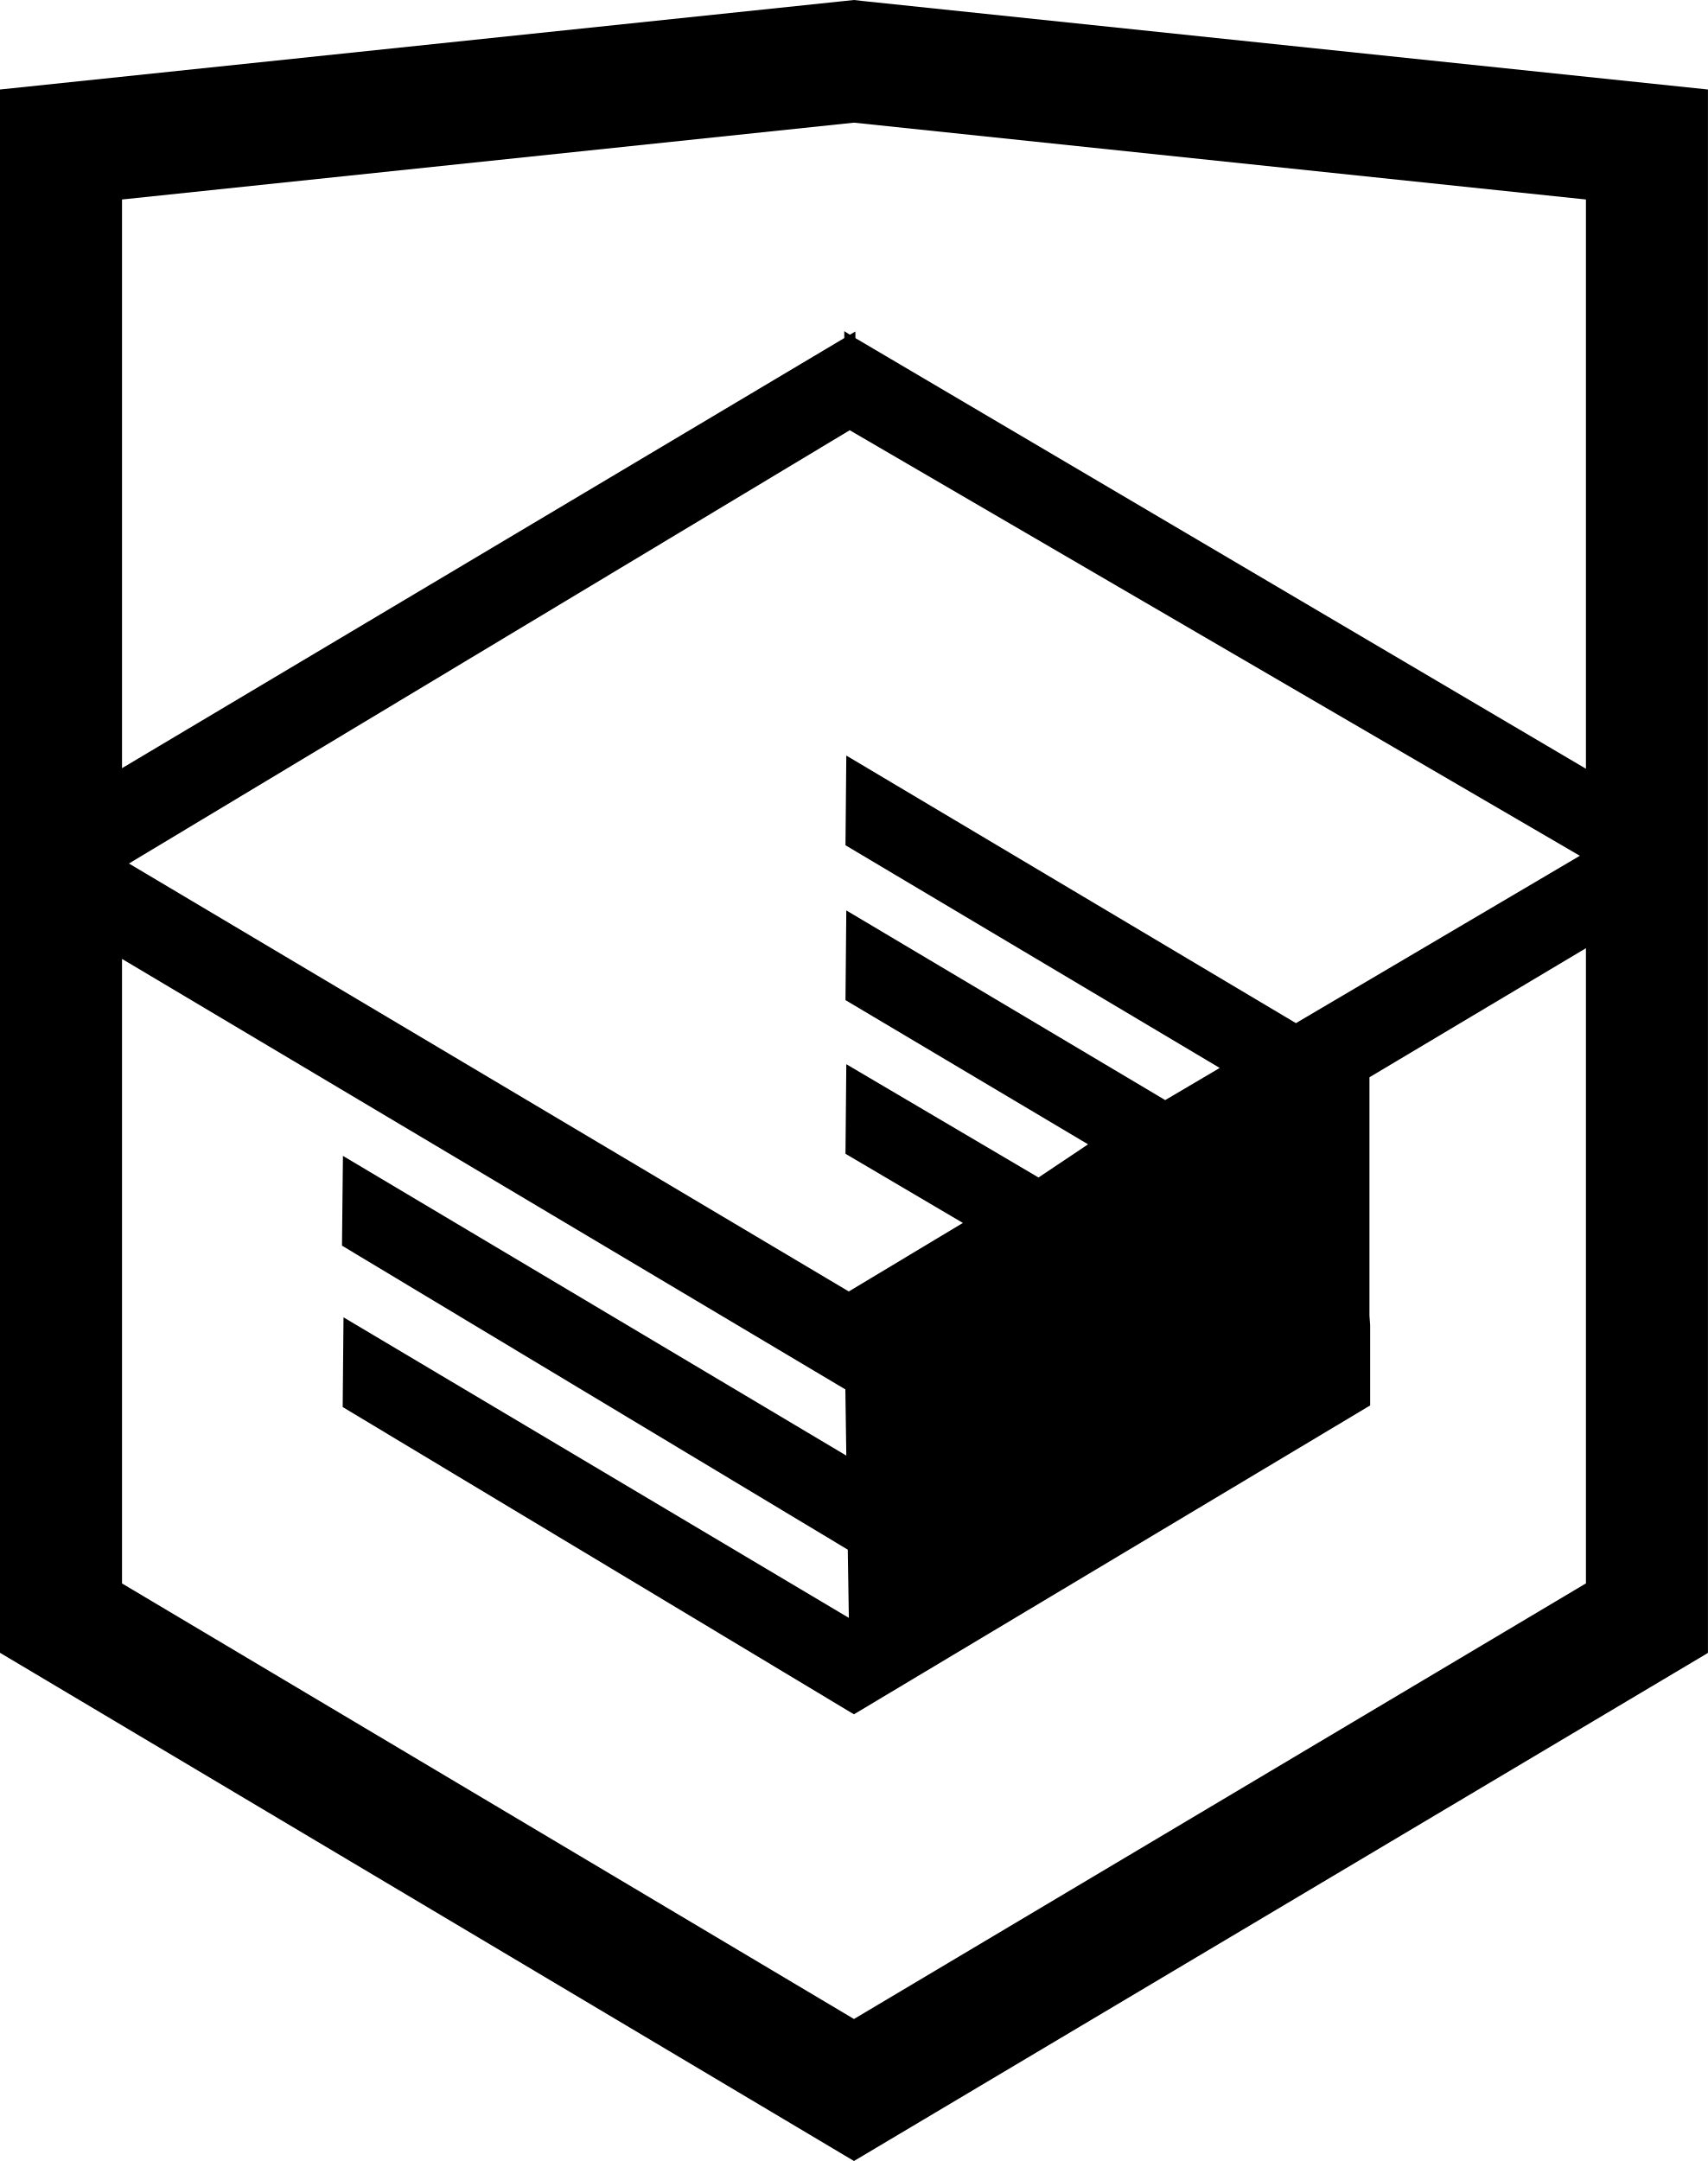
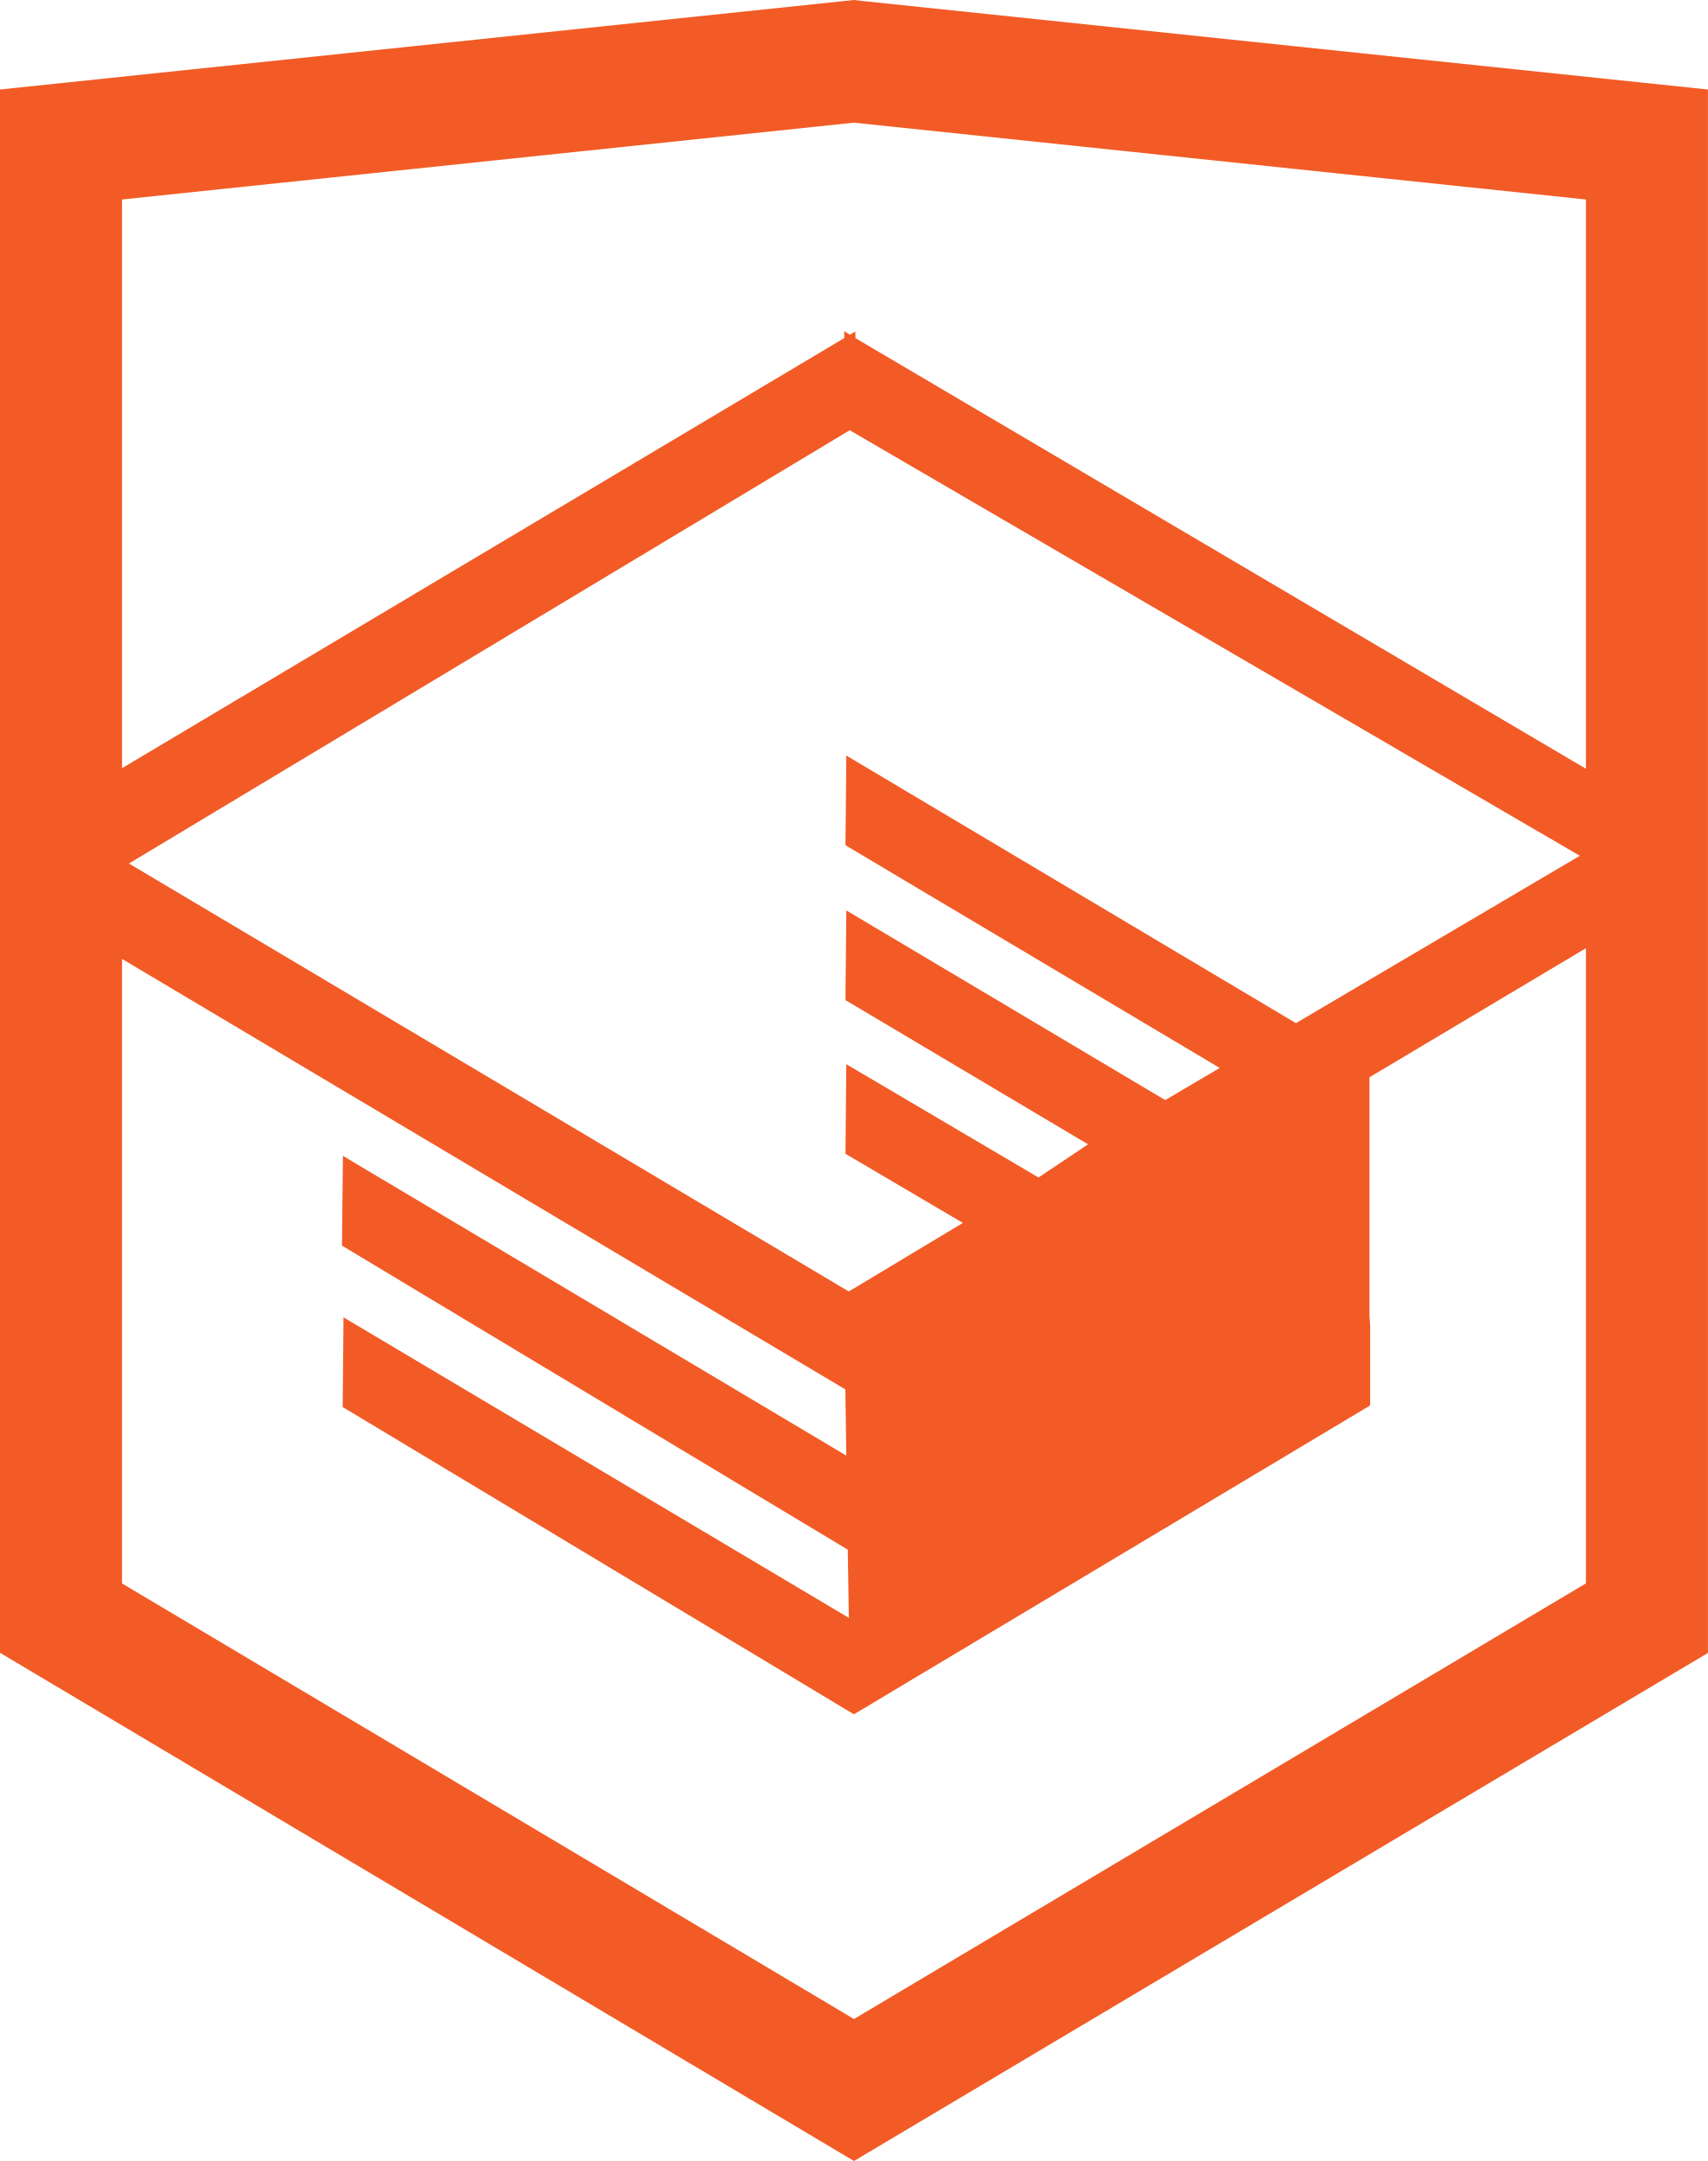
- <svg xmlns="http://www.w3.org/2000/svg" version="1.0" id="Layer_1" x="0px" y="0px" width="26.943px" height="34.09px" viewBox="0 0 26.943 34.09" enable-background="new 0 0 26.943 34.09" xml:space="preserve">
+ <svg xmlns="http://www.w3.org/2000/svg" version="1.0" id="Layer_1" x="0px" y="0px" width="26.943px" height="34.09px" viewBox="0 0 26.943 34.09" enable-background="new 0 0 26.943 34.09" xml:space="preserve" fill="#f25b26">
  <path d="M13.62,0.017L13.472,0L0,1.412v24.661l13.472,8.017l13.43-7.99l0.042-0.026V1.412L13.62,0.017z M25.019,12.127L13.495,5.334 l-0.001-0.104L13.407,5.28l-0.088-0.056v0.109L1.925,12.118V3.147l11.547-1.212l11.547,1.212V12.127z M13.405,6.787L24.923,13.5 l-4.479,2.64l-7.093-4.221l-0.013,1.415l5.904,3.513l-0.86,0.507l-5.031-2.992l-0.013,1.415l3.827,2.275l-0.782,0.523l-3.032-1.787 l-0.013,1.413l1.852,1.091l-1.8,1.081L2.034,13.622L13.405,6.787z M1.925,15.127l11.411,6.791l0.015,1.044l-7.941-4.728L5.395,19.65 l7.979,4.796l0.017,1.076l-7.972-4.741l-0.013,1.415l8.021,4.821l0.045,0.026l8.143-4.872v-1.268l-0.011-0.148v-3.761l3.415-2.036 v10.02L13.472,31.85L1.925,24.979V15.127z" />
</svg>
